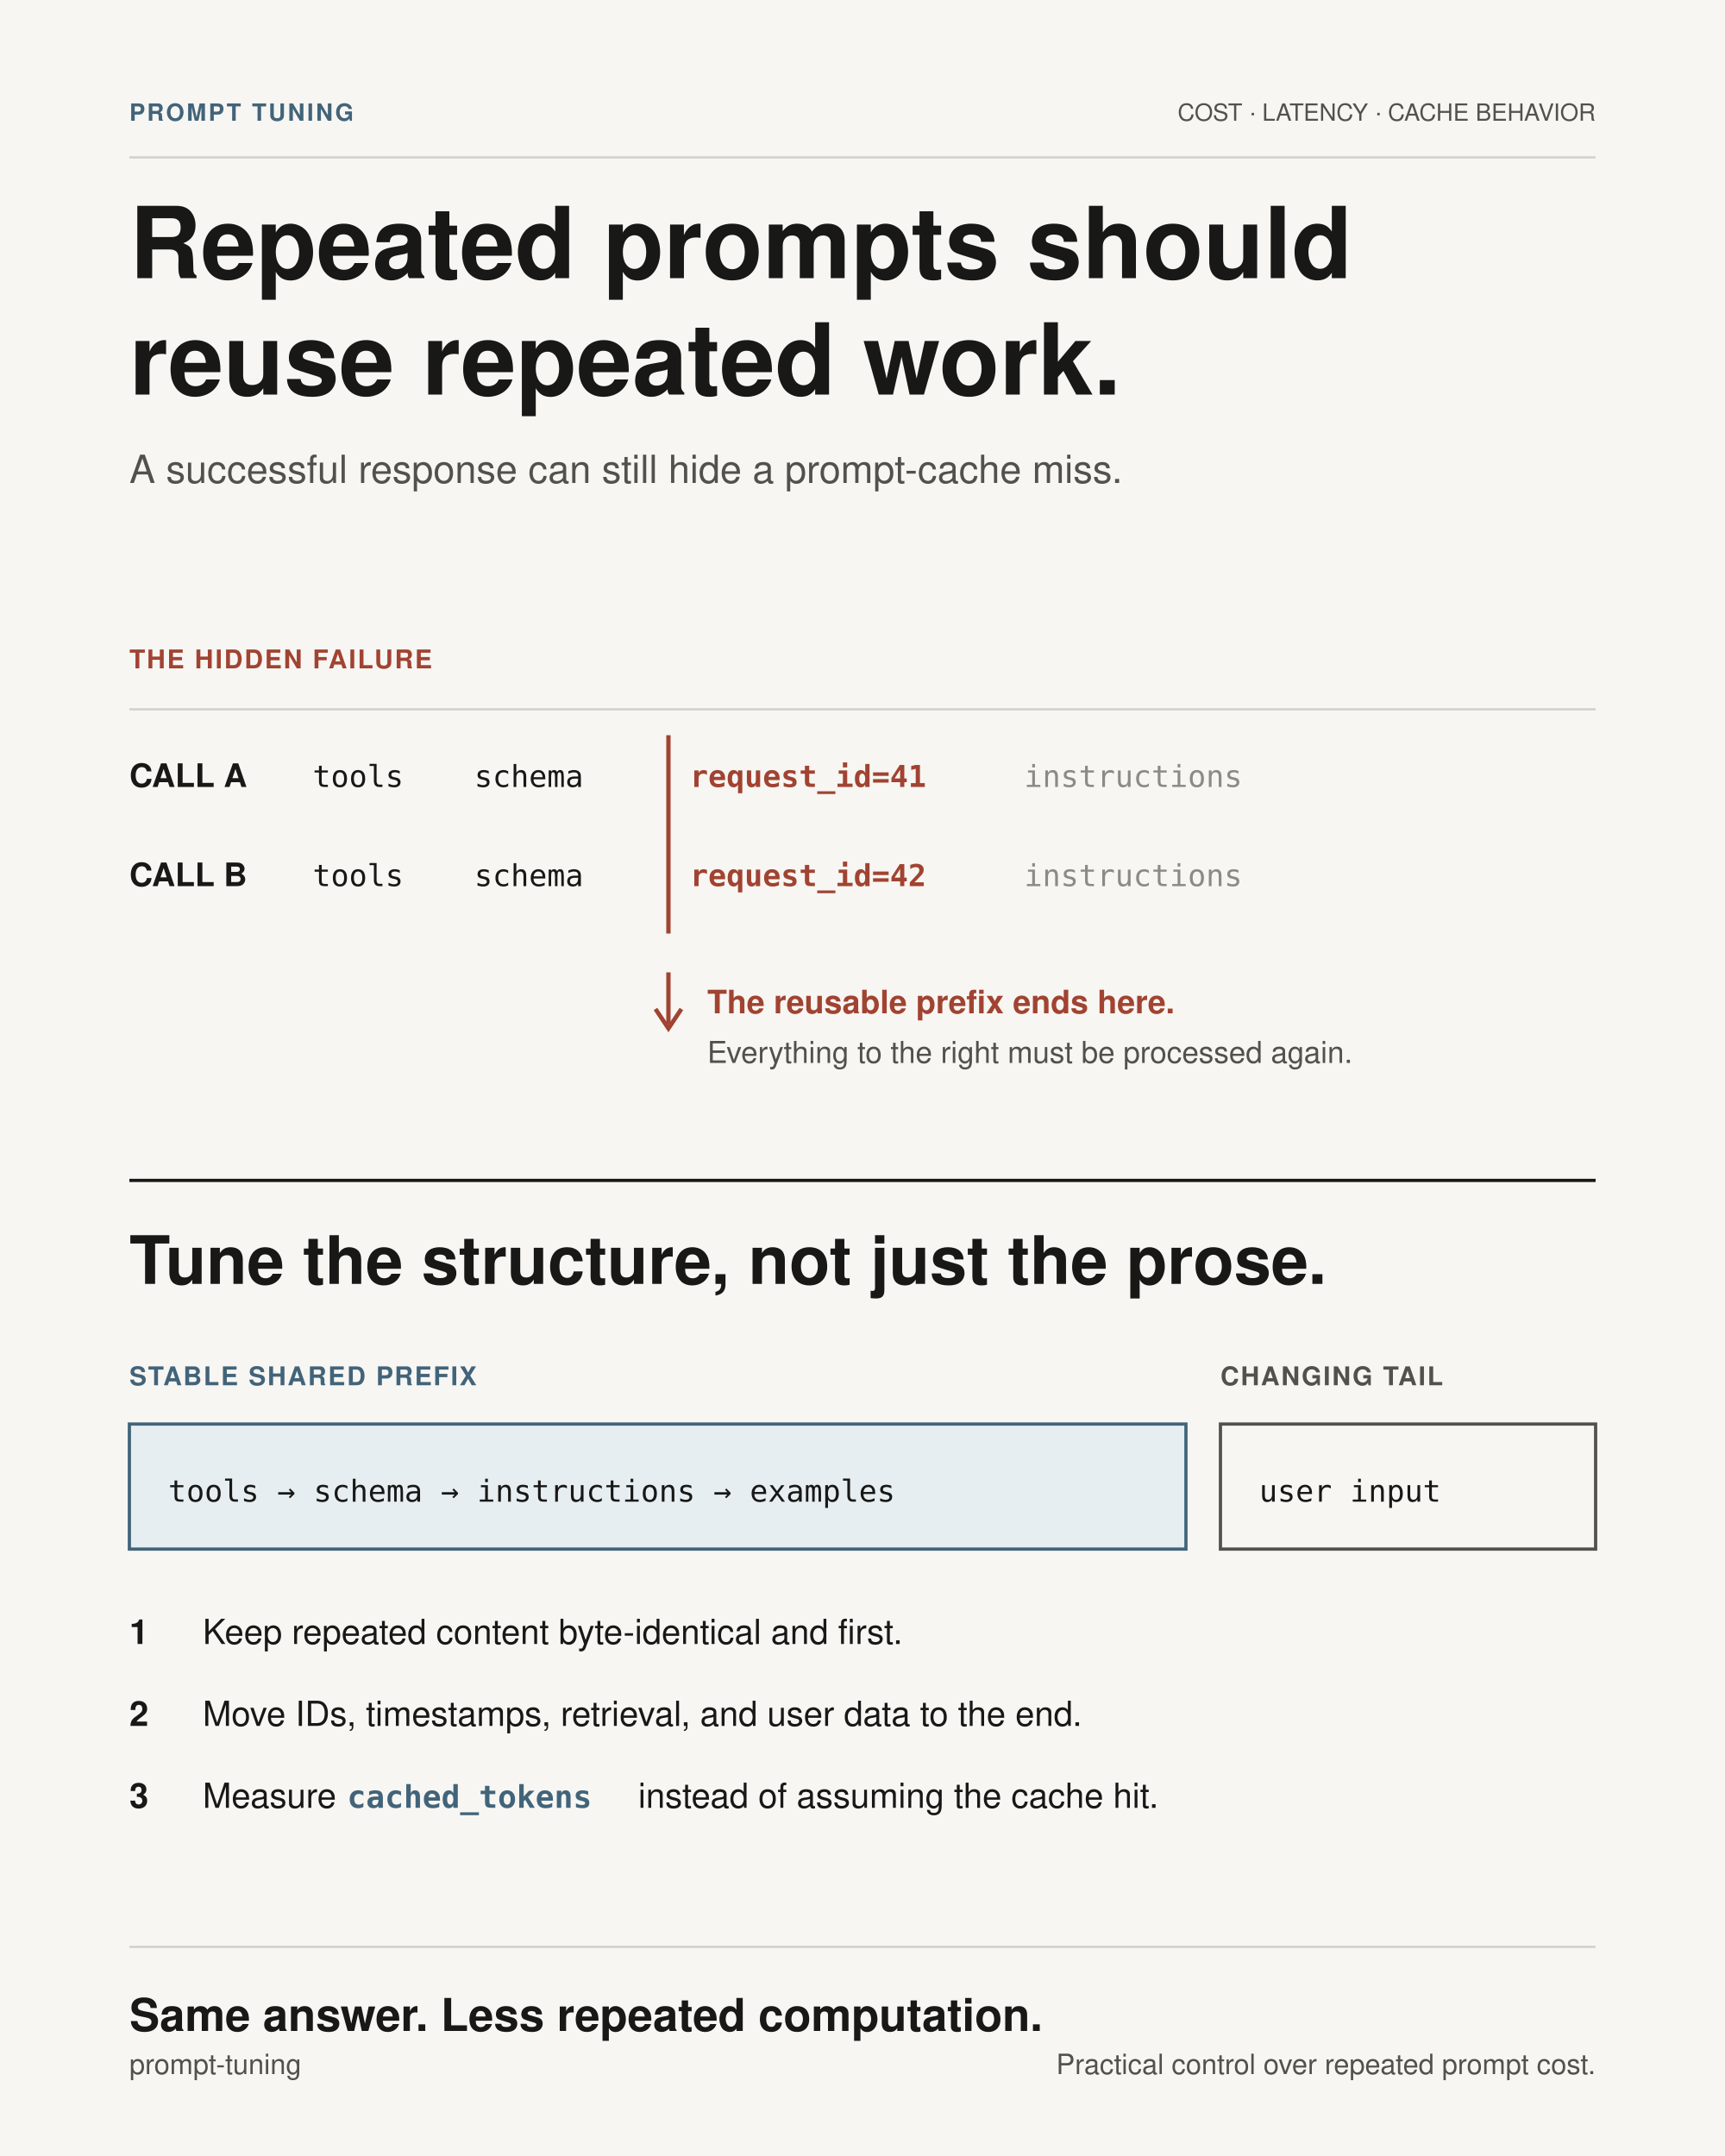
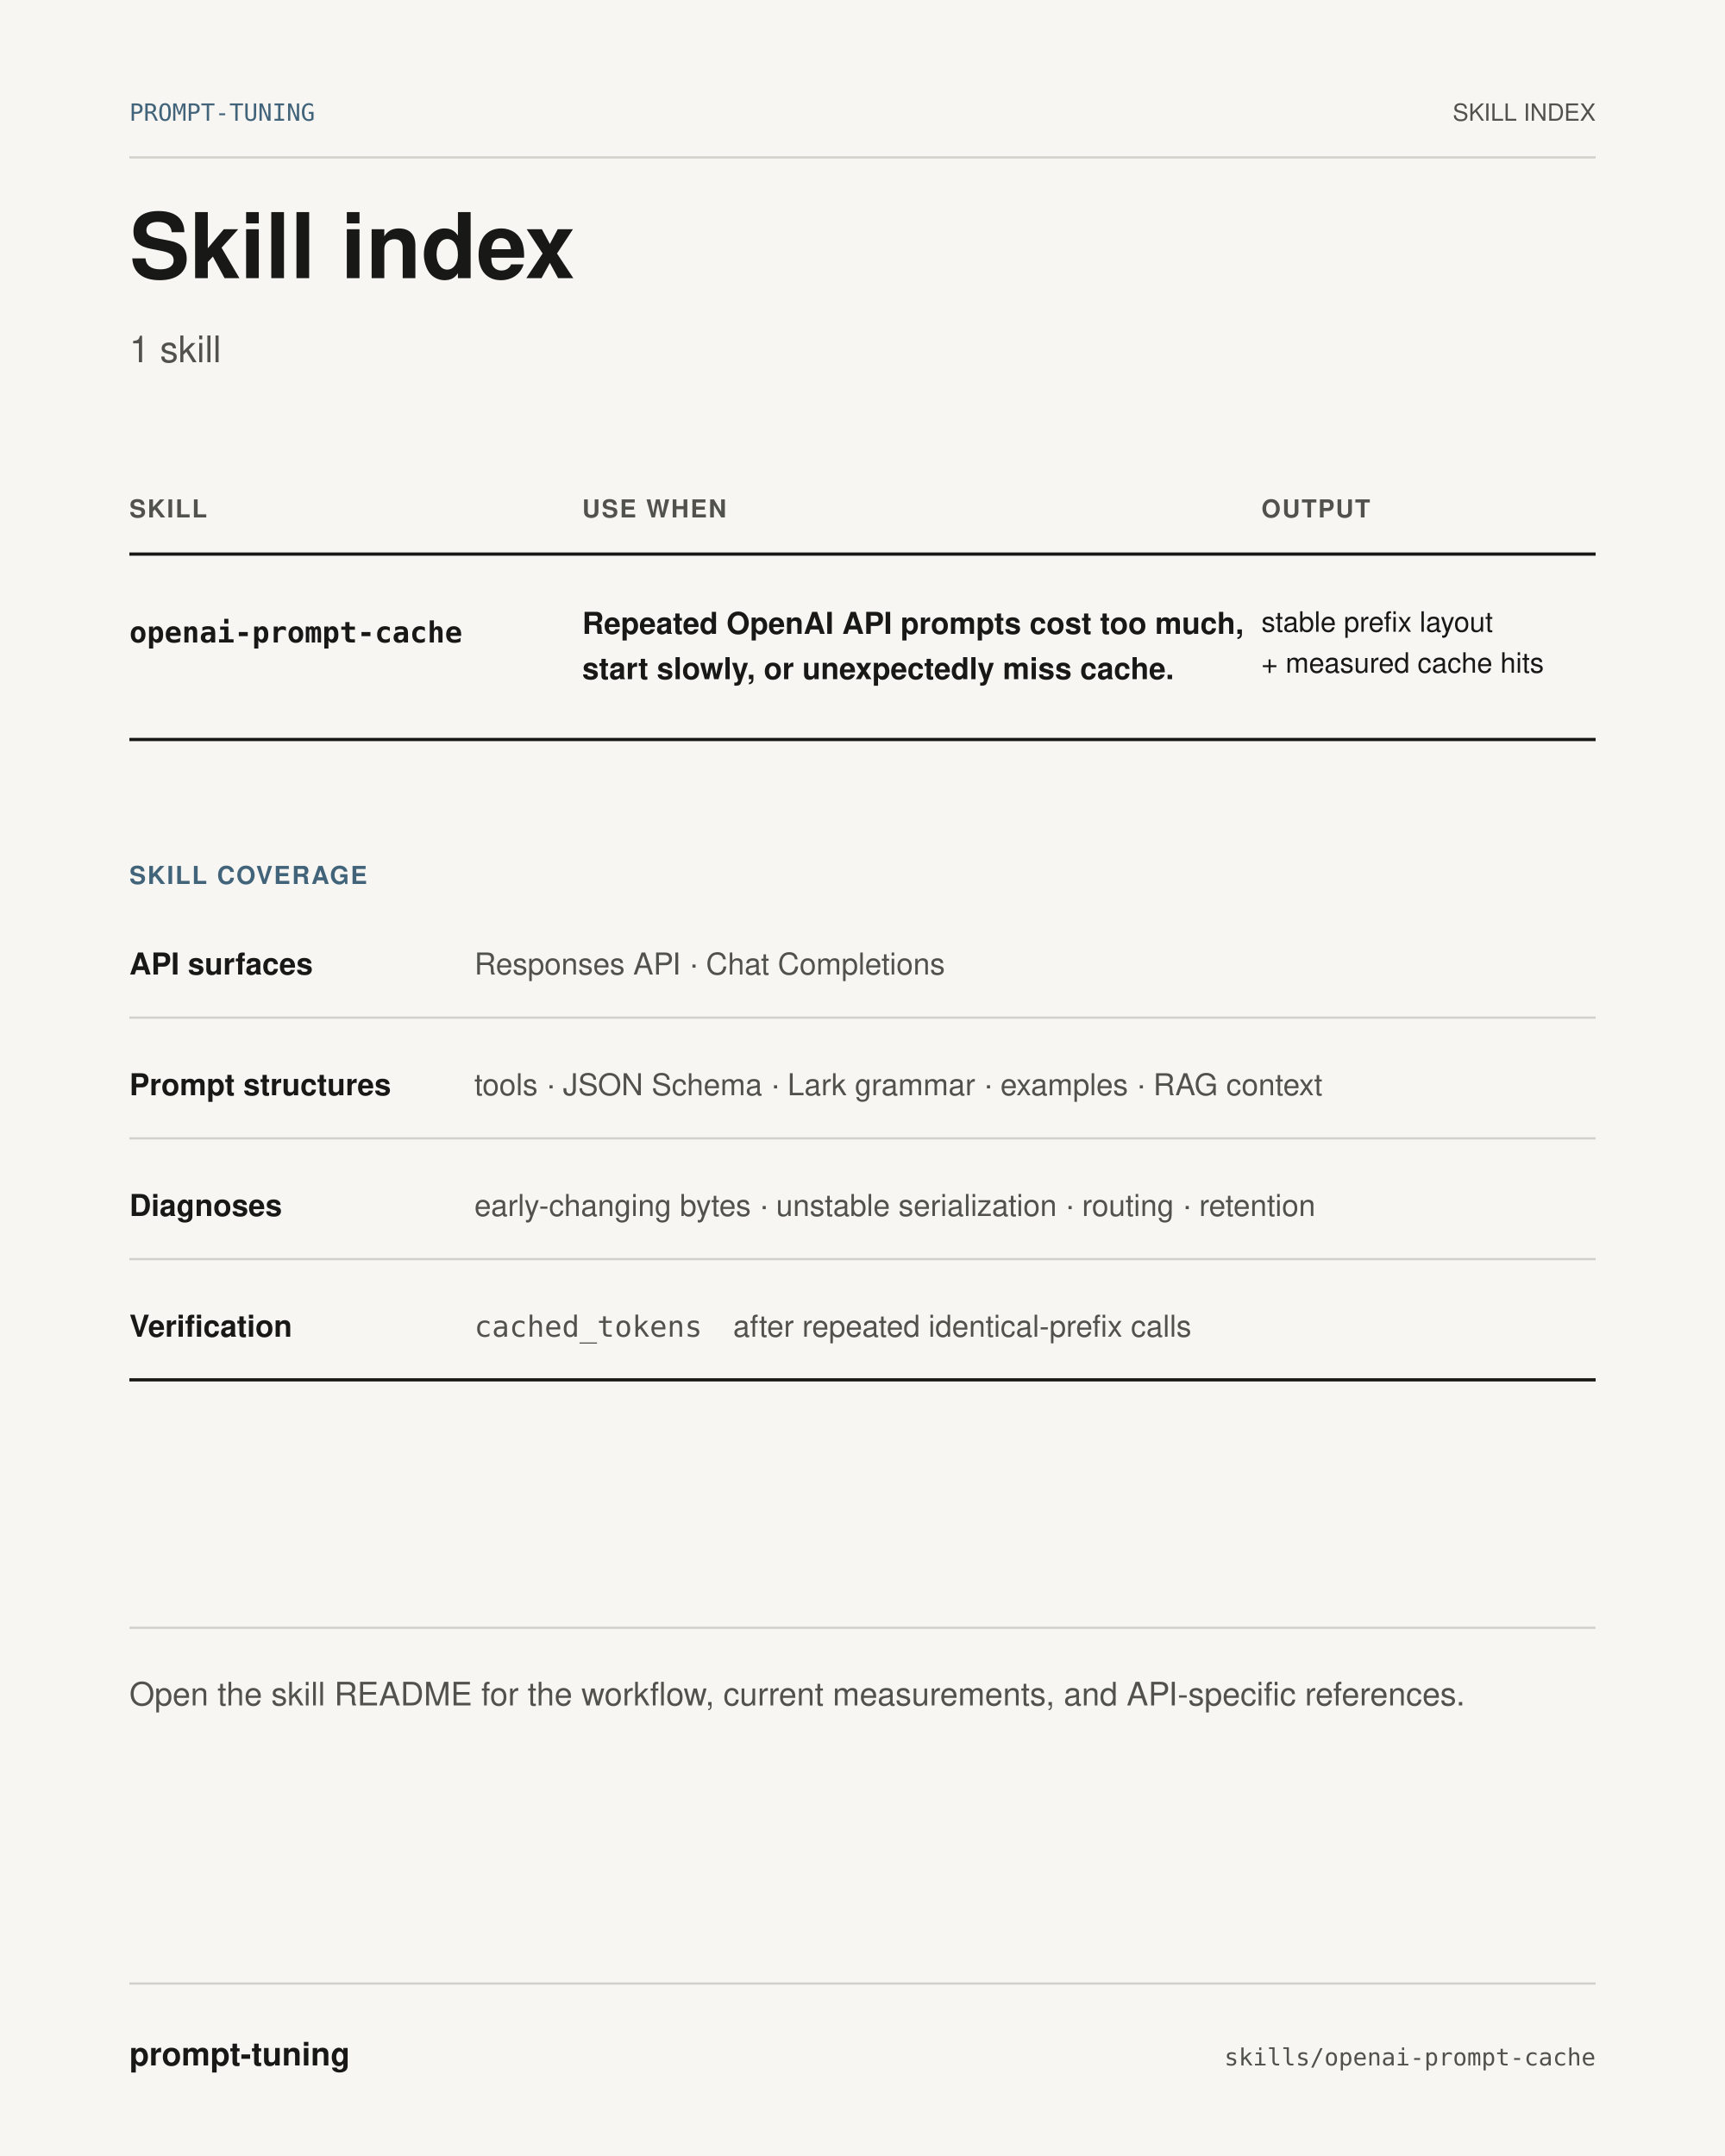
<svg xmlns="http://www.w3.org/2000/svg" width="1600" height="2000" viewBox="0 0 1600 2000" role="img" aria-labelledby="title desc">
  <style>
    .sans { font-family: Helvetica, Arial, sans-serif; }
    .mono { font-family: Menlo, Consolas, monospace; }
  </style>
  <rect width="1600" height="2000" fill="#f7f6f2" />
-   <text class="sans" x="120" y="112" font-size="22" font-weight="700" letter-spacing="2" fill="#42647a">PROMPT TUNING</text>
-   <text class="sans" x="1480" y="112" font-size="22" fill="#51514d" text-anchor="end">COST · LATENCY · CACHE BEHAVIOR</text>
+   <text class="mono" x="120" y="112" font-size="22" fill="#42647a">PROMPT-TUNING</text>
+   <text class="sans" x="1480" y="112" font-size="22" fill="#51514d" text-anchor="end">SKILL INDEX</text>
  <line x1="120" y1="146" x2="1480" y2="146" stroke="#d1d0ca" stroke-width="2" />
  <g transform="translate(120 258)">
-     <text class="sans" x="0" y="0" font-size="92" font-weight="700" fill="#181816">
-       <tspan x="0" y="0">Repeated prompts should</tspan>
-       <tspan x="0" y="108">reuse repeated work.</tspan>
-     </text>
-     <text class="sans" x="0" y="190" font-size="36" fill="#51514d">
-       A successful response can still hide a prompt-cache miss.
-     </text>
+     <text class="sans" x="0" y="0" font-size="84" font-weight="700" fill="#181816">Skill index</text>
+     <text class="sans" x="0" y="78" font-size="34" fill="#51514d">1 skill</text>
  </g>
-   <g transform="translate(120 620)">
-     <text class="sans" x="0" y="0" font-size="24" font-weight="700" letter-spacing="1.5" fill="#a14332">THE HIDDEN FAILURE</text>
-     <line x1="0" y1="38" x2="1360" y2="38" stroke="#d1d0ca" stroke-width="2" />
-     <text class="sans" x="0" y="110" font-size="30" font-weight="700" fill="#181816">CALL A</text>
-     <text class="mono" x="170" y="110" font-size="28" fill="#181816">tools</text>
-     <text class="mono" x="320" y="110" font-size="28" fill="#181816">schema</text>
-     <text class="mono" x="520" y="110" font-size="28" font-weight="700" fill="#a14332">request_id=41</text>
-     <text class="mono" x="830" y="110" font-size="28" fill="#8b8a84">instructions</text>
-     <text class="sans" x="0" y="202" font-size="30" font-weight="700" fill="#181816">CALL B</text>
-     <text class="mono" x="170" y="202" font-size="28" fill="#181816">tools</text>
-     <text class="mono" x="320" y="202" font-size="28" fill="#181816">schema</text>
-     <text class="mono" x="520" y="202" font-size="28" font-weight="700" fill="#a14332">request_id=42</text>
-     <text class="mono" x="830" y="202" font-size="28" fill="#8b8a84">instructions</text>
-     <line x1="500" y1="62" x2="500" y2="246" stroke="#a14332" stroke-width="4" />
-     <path d="M 500 282 L 500 330" stroke="#a14332" stroke-width="4" />
-     <path d="M 488 316 L 500 334 L 512 316" fill="none" stroke="#a14332" stroke-width="4" />
-     <text class="sans" x="536" y="320" font-size="30" font-weight="700" fill="#a14332">The reusable prefix ends here.</text>
-     <text class="sans" x="536" y="366" font-size="28" fill="#51514d">Everything to the right must be processed again.</text>
+   <g transform="translate(120 480)">
+     <text class="sans" x="0" y="0" font-size="23" font-weight="700" letter-spacing="1.4" fill="#51514d">SKILL</text>
+     <text class="sans" x="420" y="0" font-size="23" font-weight="700" letter-spacing="1.4" fill="#51514d">USE WHEN</text>
+     <text class="sans" x="1050" y="0" font-size="23" font-weight="700" letter-spacing="1.4" fill="#51514d">OUTPUT</text>
+     <line x1="0" y1="34" x2="1360" y2="34" stroke="#181816" stroke-width="3" />
+     <text class="mono" x="0" y="116" font-size="27" font-weight="700" fill="#181816">openai-prompt-cache</text>
+     <text class="sans" x="420" y="108" font-size="28" font-weight="700" fill="#181816">Repeated OpenAI API prompts cost too much,</text>
+     <text class="sans" x="420" y="150" font-size="28" font-weight="700" fill="#181816">start slowly, or unexpectedly miss cache.</text>
+     <text class="sans" x="1050" y="106" font-size="26" fill="#181816">stable prefix layout</text>
+     <text class="sans" x="1050" y="144" font-size="26" fill="#181816">+ measured cache hits</text>
+     <line x1="0" y1="206" x2="1360" y2="206" stroke="#181816" stroke-width="3" />
  </g>
-   <g transform="translate(120 1095)">
-     <line x1="0" y1="0" x2="1360" y2="0" stroke="#181816" stroke-width="3" />
-     <text class="sans" x="0" y="96" font-size="62" font-weight="700" fill="#181816">Tune the structure, not just the prose.</text>
-     <text class="sans" x="0" y="190" font-size="24" font-weight="700" letter-spacing="1.5" fill="#42647a">STABLE SHARED PREFIX</text>
-     <rect x="0" y="226" width="980" height="116" fill="#e7eef1" stroke="#42647a" stroke-width="3" />
-     <text class="mono" x="36" y="298" font-size="28" fill="#181816">tools → schema → instructions → examples</text>
-     <text class="sans" x="1012" y="190" font-size="24" font-weight="700" letter-spacing="1.5" fill="#51514d">CHANGING TAIL</text>
-     <rect x="1012" y="226" width="348" height="116" fill="#f7f6f2" stroke="#51514d" stroke-width="3" />
-     <text class="mono" x="1048" y="298" font-size="28" fill="#181816">user input</text>
-     <text class="sans" x="0" y="430" font-size="32" font-weight="700" fill="#181816">1</text>
-     <text class="sans" x="68" y="430" font-size="32" fill="#181816">Keep repeated content byte-identical and first.</text>
-     <text class="sans" x="0" y="506" font-size="32" font-weight="700" fill="#181816">2</text>
-     <text class="sans" x="68" y="506" font-size="32" fill="#181816">Move IDs, timestamps, retrieval, and user data to the end.</text>
-     <text class="sans" x="0" y="582" font-size="32" font-weight="700" fill="#181816">3</text>
-     <text class="sans" x="68" y="582" font-size="32" fill="#181816">Measure</text>
-     <text class="mono" x="202" y="582" font-size="29" font-weight="700" fill="#42647a">cached_tokens</text>
-     <text class="sans" x="472" y="582" font-size="32" fill="#181816">instead of assuming the cache hit.</text>
+   <g transform="translate(120 820)">
+     <text class="sans" x="0" y="0" font-size="23" font-weight="700" letter-spacing="1.4" fill="#42647a">SKILL COVERAGE</text>
+     <text class="sans" x="0" y="84" font-size="28" font-weight="700" fill="#181816">API surfaces</text>
+     <text class="sans" x="320" y="84" font-size="28" fill="#51514d">Responses API · Chat Completions</text>
+     <line x1="0" y1="124" x2="1360" y2="124" stroke="#d1d0ca" stroke-width="2" />
+     <text class="sans" x="0" y="196" font-size="28" font-weight="700" fill="#181816">Prompt structures</text>
+     <text class="sans" x="320" y="196" font-size="28" fill="#51514d">tools · JSON Schema · Lark grammar · examples · RAG context</text>
+     <line x1="0" y1="236" x2="1360" y2="236" stroke="#d1d0ca" stroke-width="2" />
+     <text class="sans" x="0" y="308" font-size="28" font-weight="700" fill="#181816">Diagnoses</text>
+     <text class="sans" x="320" y="308" font-size="28" fill="#51514d">early-changing bytes · unstable serialization · routing · retention</text>
+     <line x1="0" y1="348" x2="1360" y2="348" stroke="#d1d0ca" stroke-width="2" />
+     <text class="sans" x="0" y="420" font-size="28" font-weight="700" fill="#181816">Verification</text>
+     <text class="mono" x="320" y="420" font-size="27" fill="#51514d">cached_tokens</text>
+     <text class="sans" x="560" y="420" font-size="28" fill="#51514d">after repeated identical-prefix calls</text>
+     <line x1="0" y1="460" x2="1360" y2="460" stroke="#181816" stroke-width="3" />
  </g>
-   <g transform="translate(120 1806)">
+   <g transform="translate(120 1510)">
    <line x1="0" y1="0" x2="1360" y2="0" stroke="#d1d0ca" stroke-width="2" />
-     <text class="sans" x="0" y="78" font-size="42" font-weight="700" fill="#181816">Same answer. Less repeated computation.</text>
+     <text class="sans" x="0" y="72" font-size="30" fill="#51514d">Open the skill README for the workflow, current measurements, and API-specific references.</text>
  </g>
-   <text class="sans" x="120" y="1924" font-size="26" fill="#51514d">prompt-tuning</text>
-   <text class="sans" x="1480" y="1924" font-size="26" fill="#51514d" text-anchor="end">Practical control over repeated prompt cost.</text>
+   <g transform="translate(120 1840)">
+     <line x1="0" y1="0" x2="1360" y2="0" stroke="#d1d0ca" stroke-width="2" />
+     <text class="sans" x="0" y="76" font-size="30" font-weight="700" fill="#181816">prompt-tuning</text>
+     <text class="mono" x="1360" y="76" font-size="22" fill="#51514d" text-anchor="end">skills/openai-prompt-cache</text>
+   </g>
</svg>
